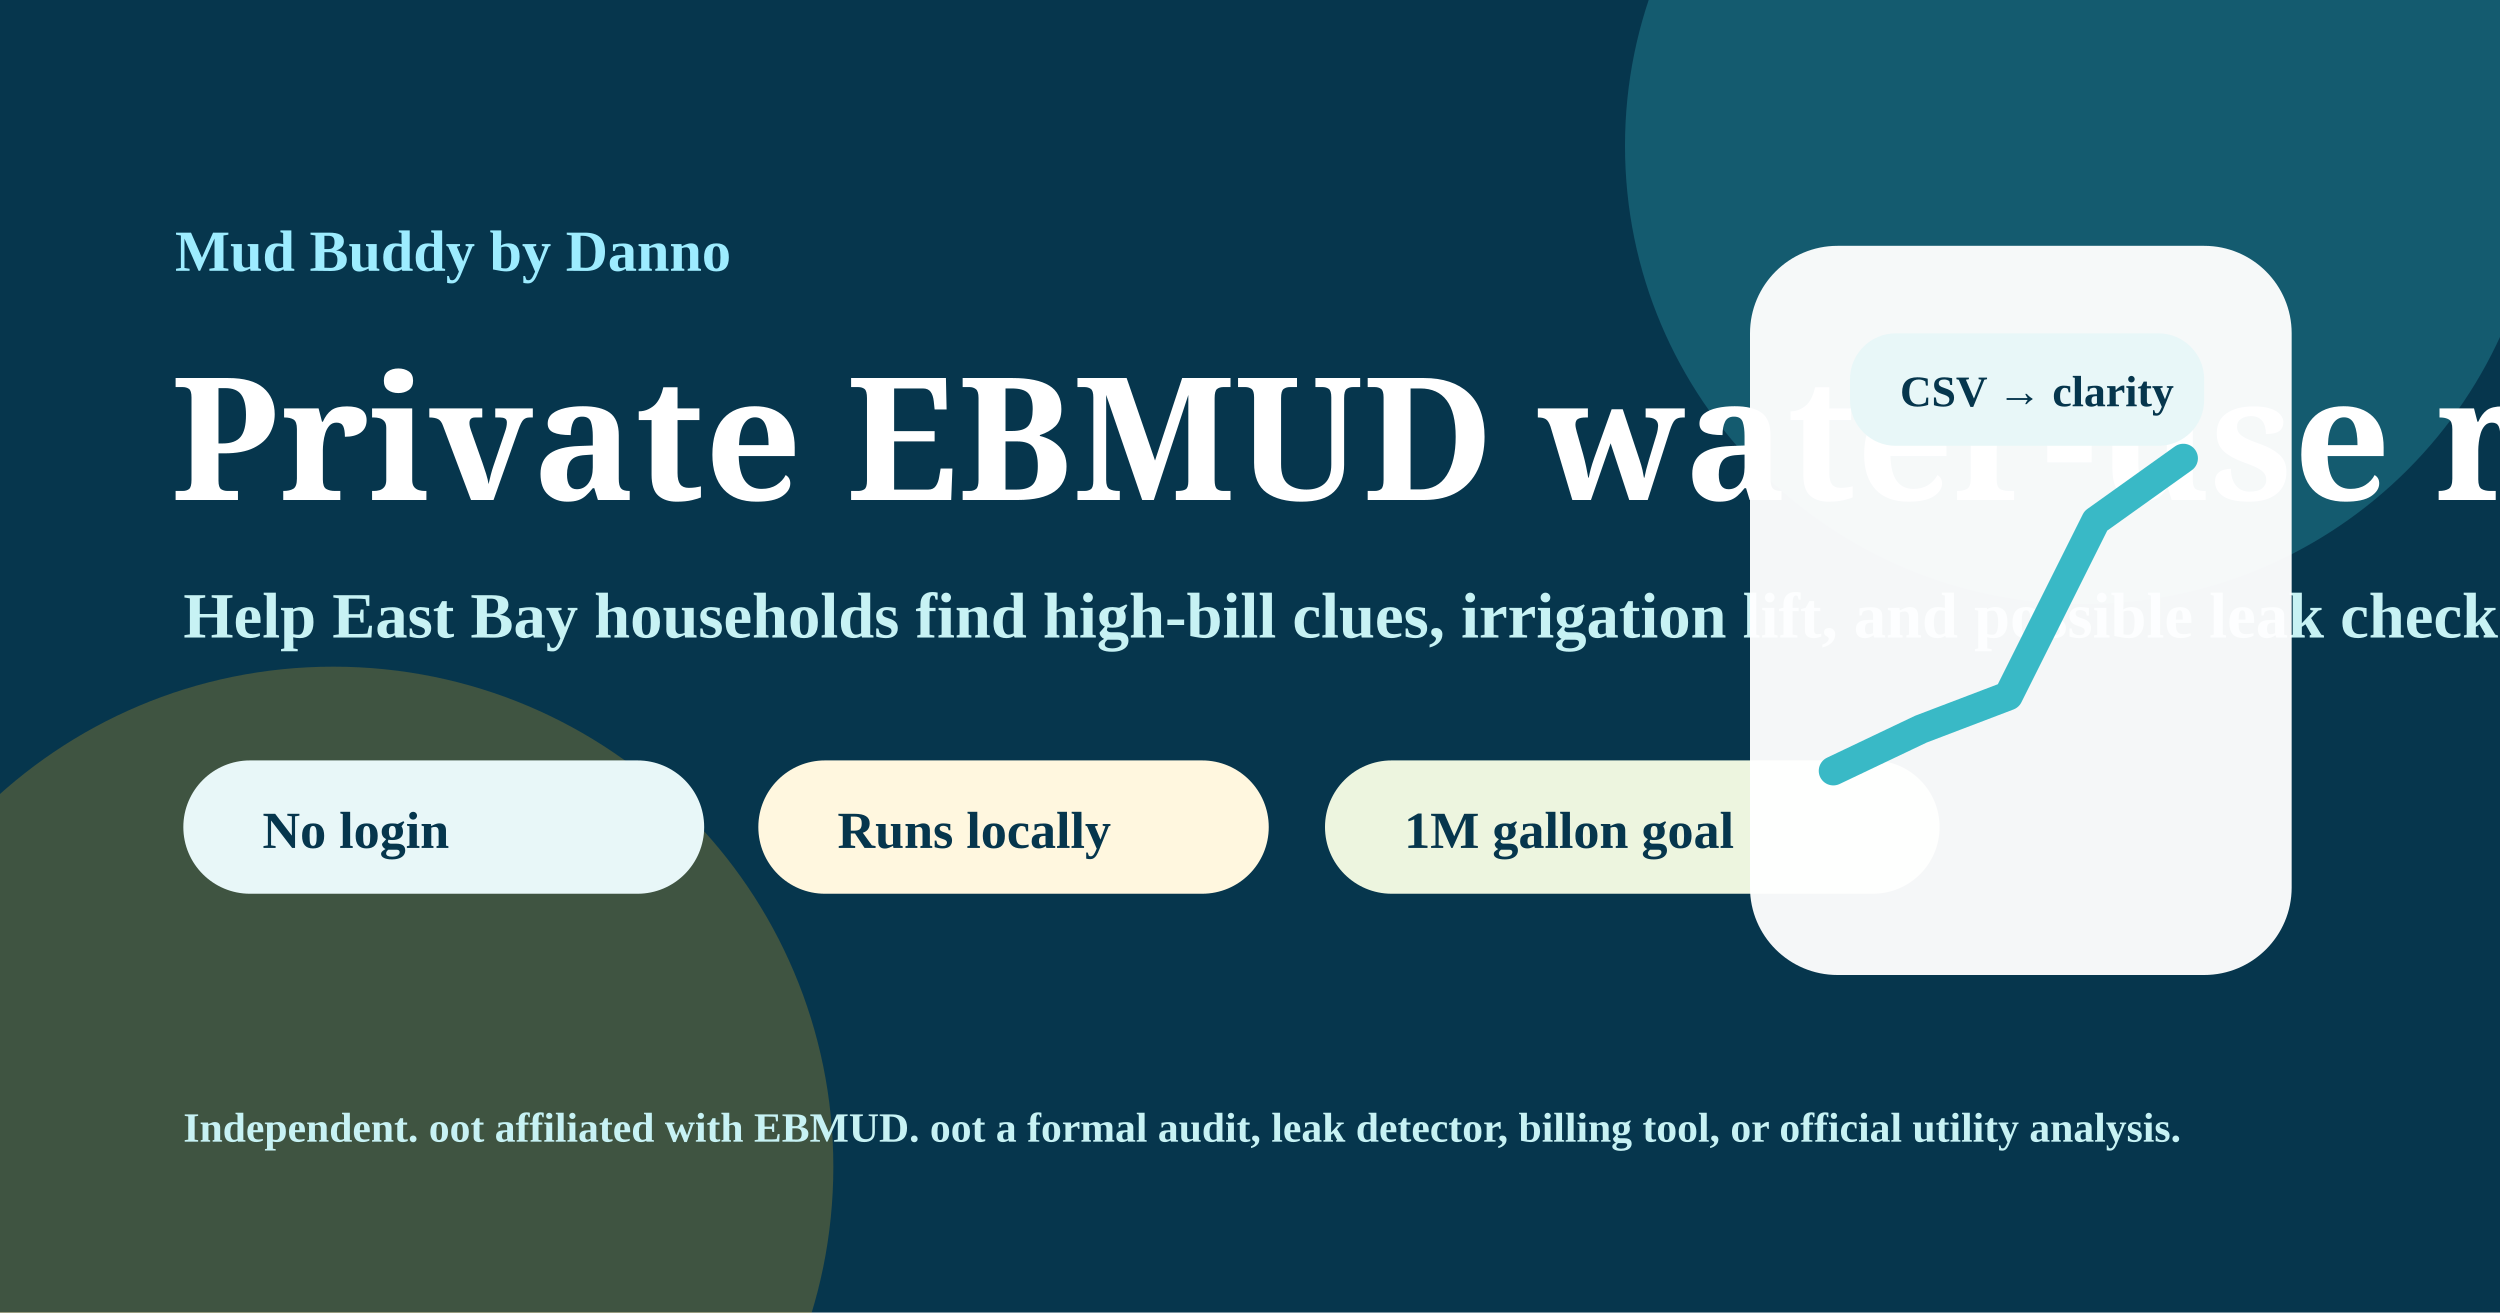
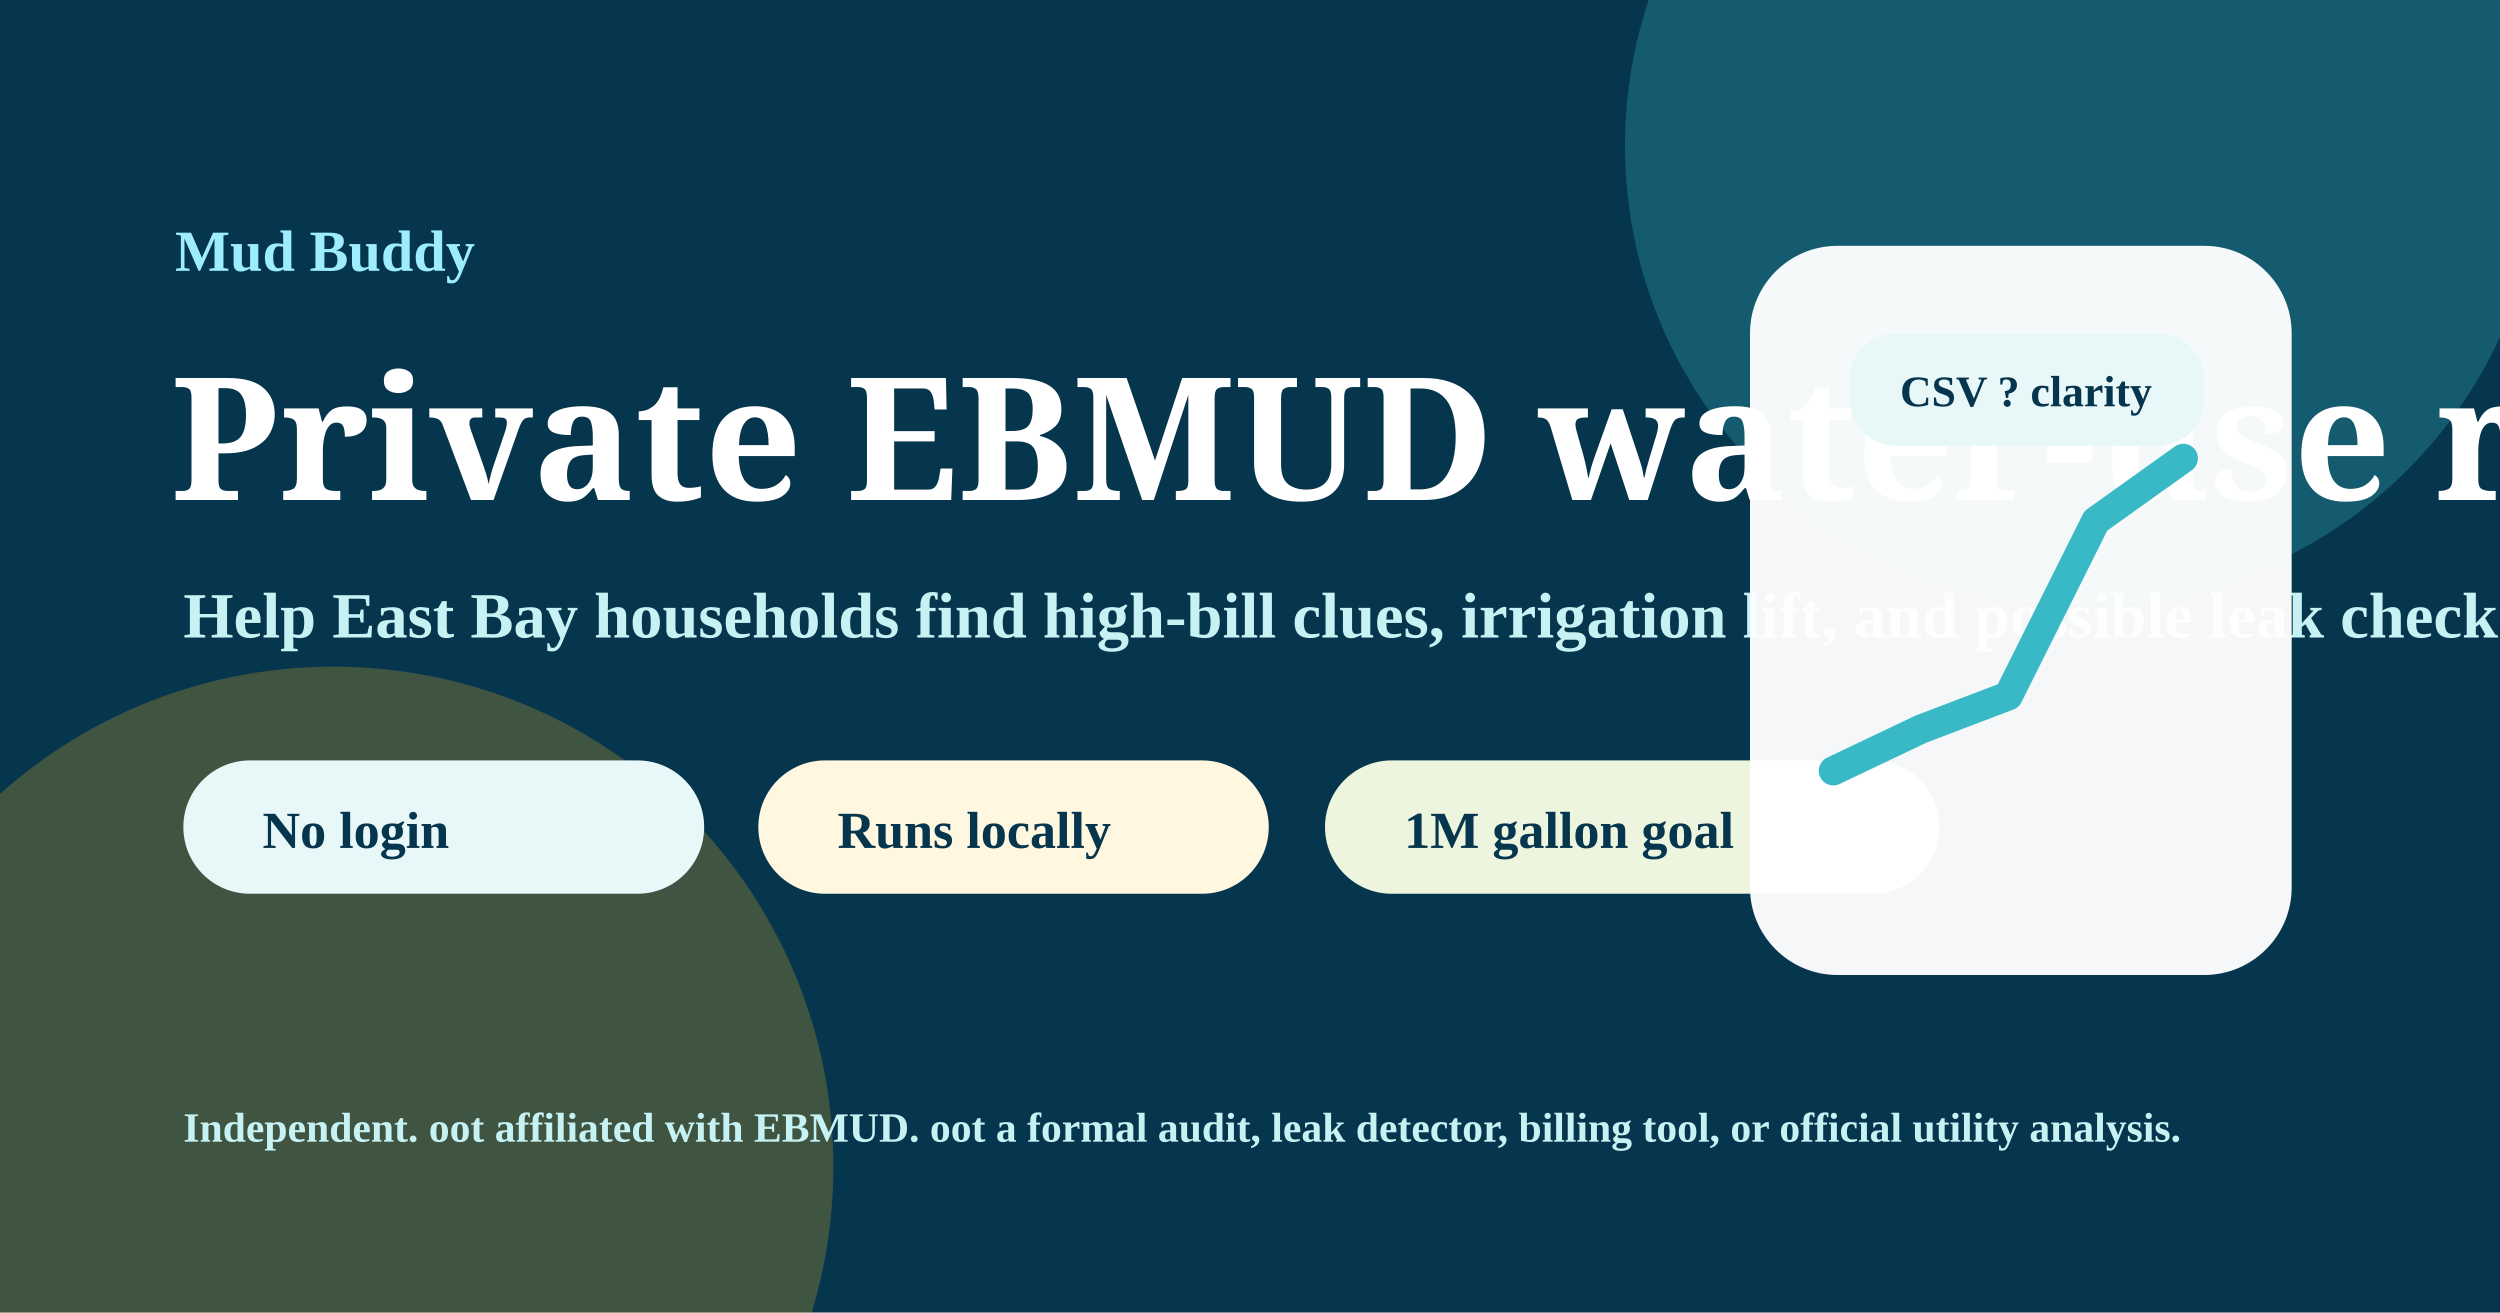
<svg xmlns="http://www.w3.org/2000/svg" width="1200" height="630" viewBox="0 0 1200 630" role="img" aria-labelledby="title desc">
  <rect width="1200" height="630" fill="#06364d" />
  <circle cx="1000" cy="70" r="220" fill="#39b9c6" opacity=".28" />
  <circle cx="160" cy="560" r="240" fill="#f2b31b" opacity=".24" />
-   <text x="84" y="130" font-family="Source Sans 3, Arial" font-size="28" font-weight="900" fill="#9decff">Mud Buddy by Danno</text>
-   <text x="82" y="240" font-family="oewsreader, Georgia" font-size="82" font-weight="750" fill="#fff">Private EBMUD water-use reports</text>
+   <text x="84" y="130" font-family="Source Sans 3, Arial" font-size="28" font-weight="900" fill="#9decff">Mud Buddy</text>
+   <text x="82" y="240" font-family="Newsreader, Georgia" font-size="82" font-weight="750" fill="#fff">Private EBMUD water-use reports</text>
  <text x="88" y="306" font-family="Source Sans 3, Arial" font-size="31" font-weight="700" fill="#c7f2f4">Help East Bay households find high-bill clues, irrigation lift, and possible leak checks.</text>
  <g transform="translate(88 365)" font-family="Source Sans 3, Arial" font-size="25" font-weight="900">
    <rect width="250" height="64" rx="32" fill="#e8f7f8" />
    <text x="38" y="42" fill="#06364d">No login</text>
    <rect x="276" width="245" height="64" rx="32" fill="#fff7df" />
    <text x="314" y="42" fill="#06364d">Runs locally</text>
    <rect x="548" width="295" height="64" rx="32" fill="#edf5df" />
    <text x="586" y="42" fill="#06364d">1M gallon goal</text>
  </g>
  <rect x="840" y="118" width="260" height="350" rx="42" fill="#fff" opacity=".96" />
  <polyline points="880,370 922,350 964,334 1006,250 1048,220" fill="none" stroke="#39b9c6" stroke-width="14" stroke-linecap="round" stroke-linejoin="round" />
  <rect x="888" y="160" width="170" height="54" rx="22" fill="#e8f7f8" />
-   <text x="912" y="195" font-family="Source Sans 3, Arial" font-size="21" font-weight="900" fill="#06364d">CSV → clarity</text>
+   <text x="912" y="195" font-family="Source Sans 3, Arial" font-size="21" font-weight="900" fill="#06364d">CSV ? clarity</text>
  <text x="88" y="548" font-family="Source Sans 3, Arial" font-size="20" font-weight="700" fill="#c7f2f4">Independent. oot affiliated with EBMUD. oot a formal audit, leak detector, billing tool, or official utility analysis.</text>
</svg>
